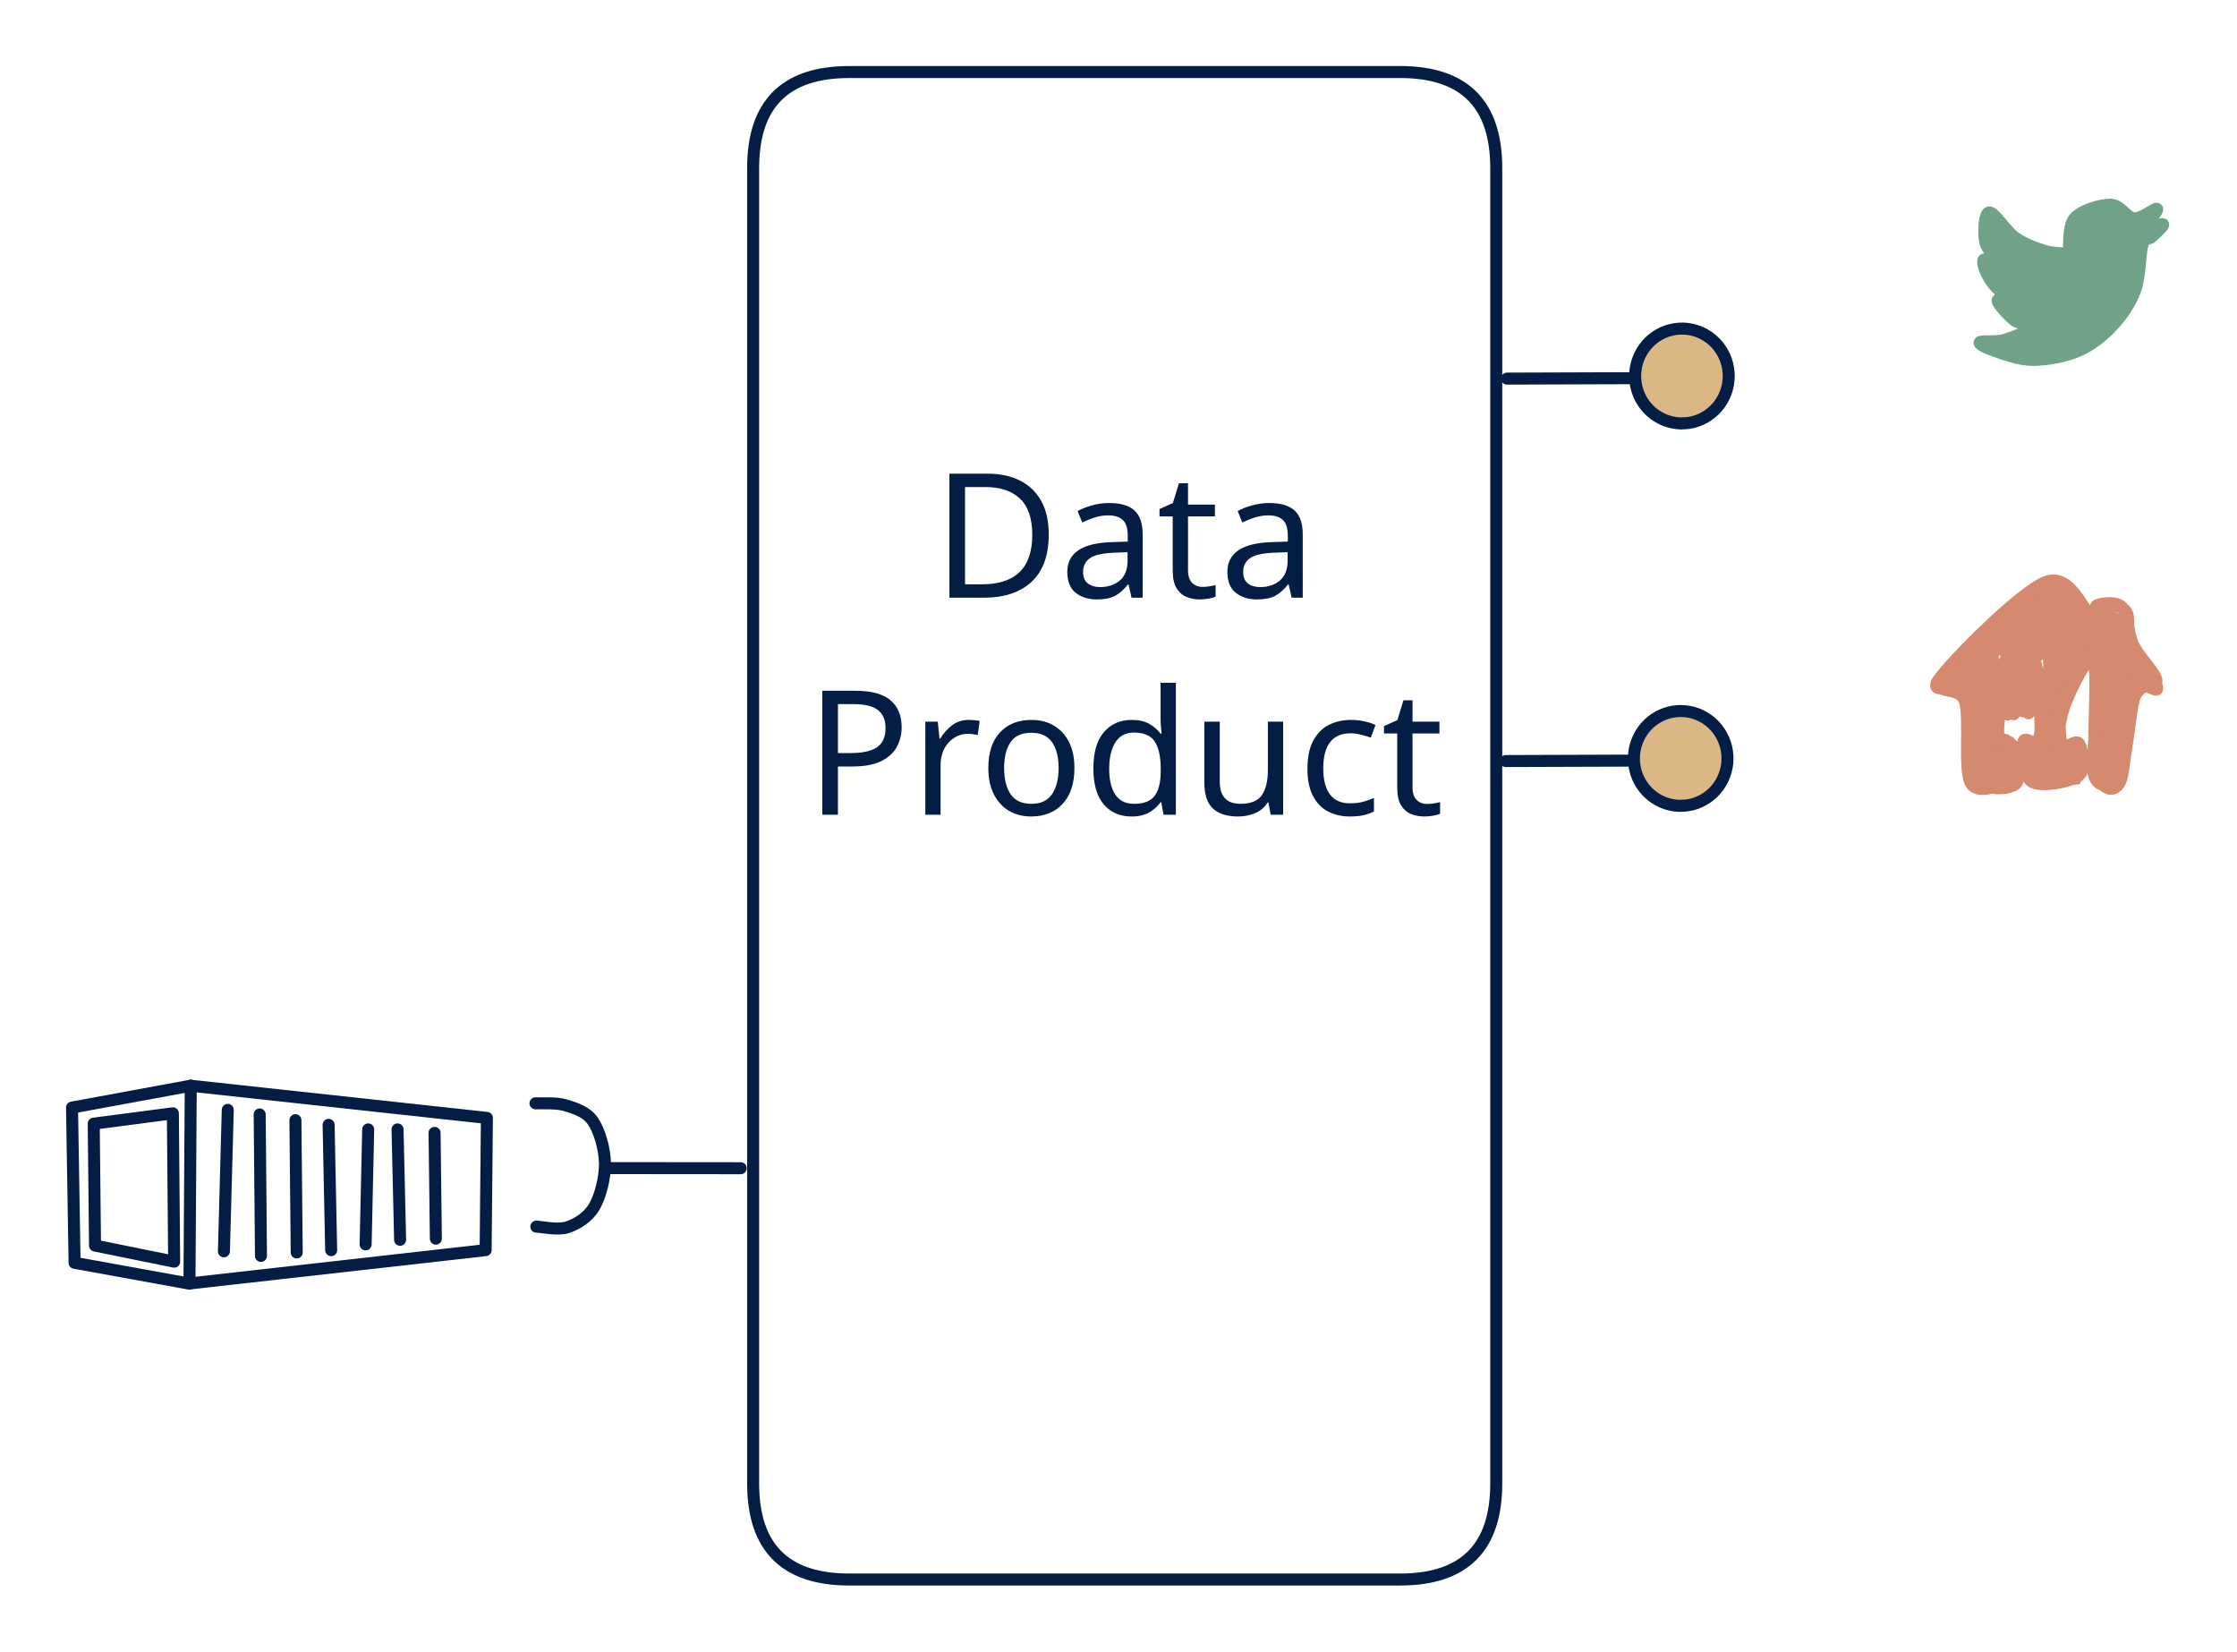
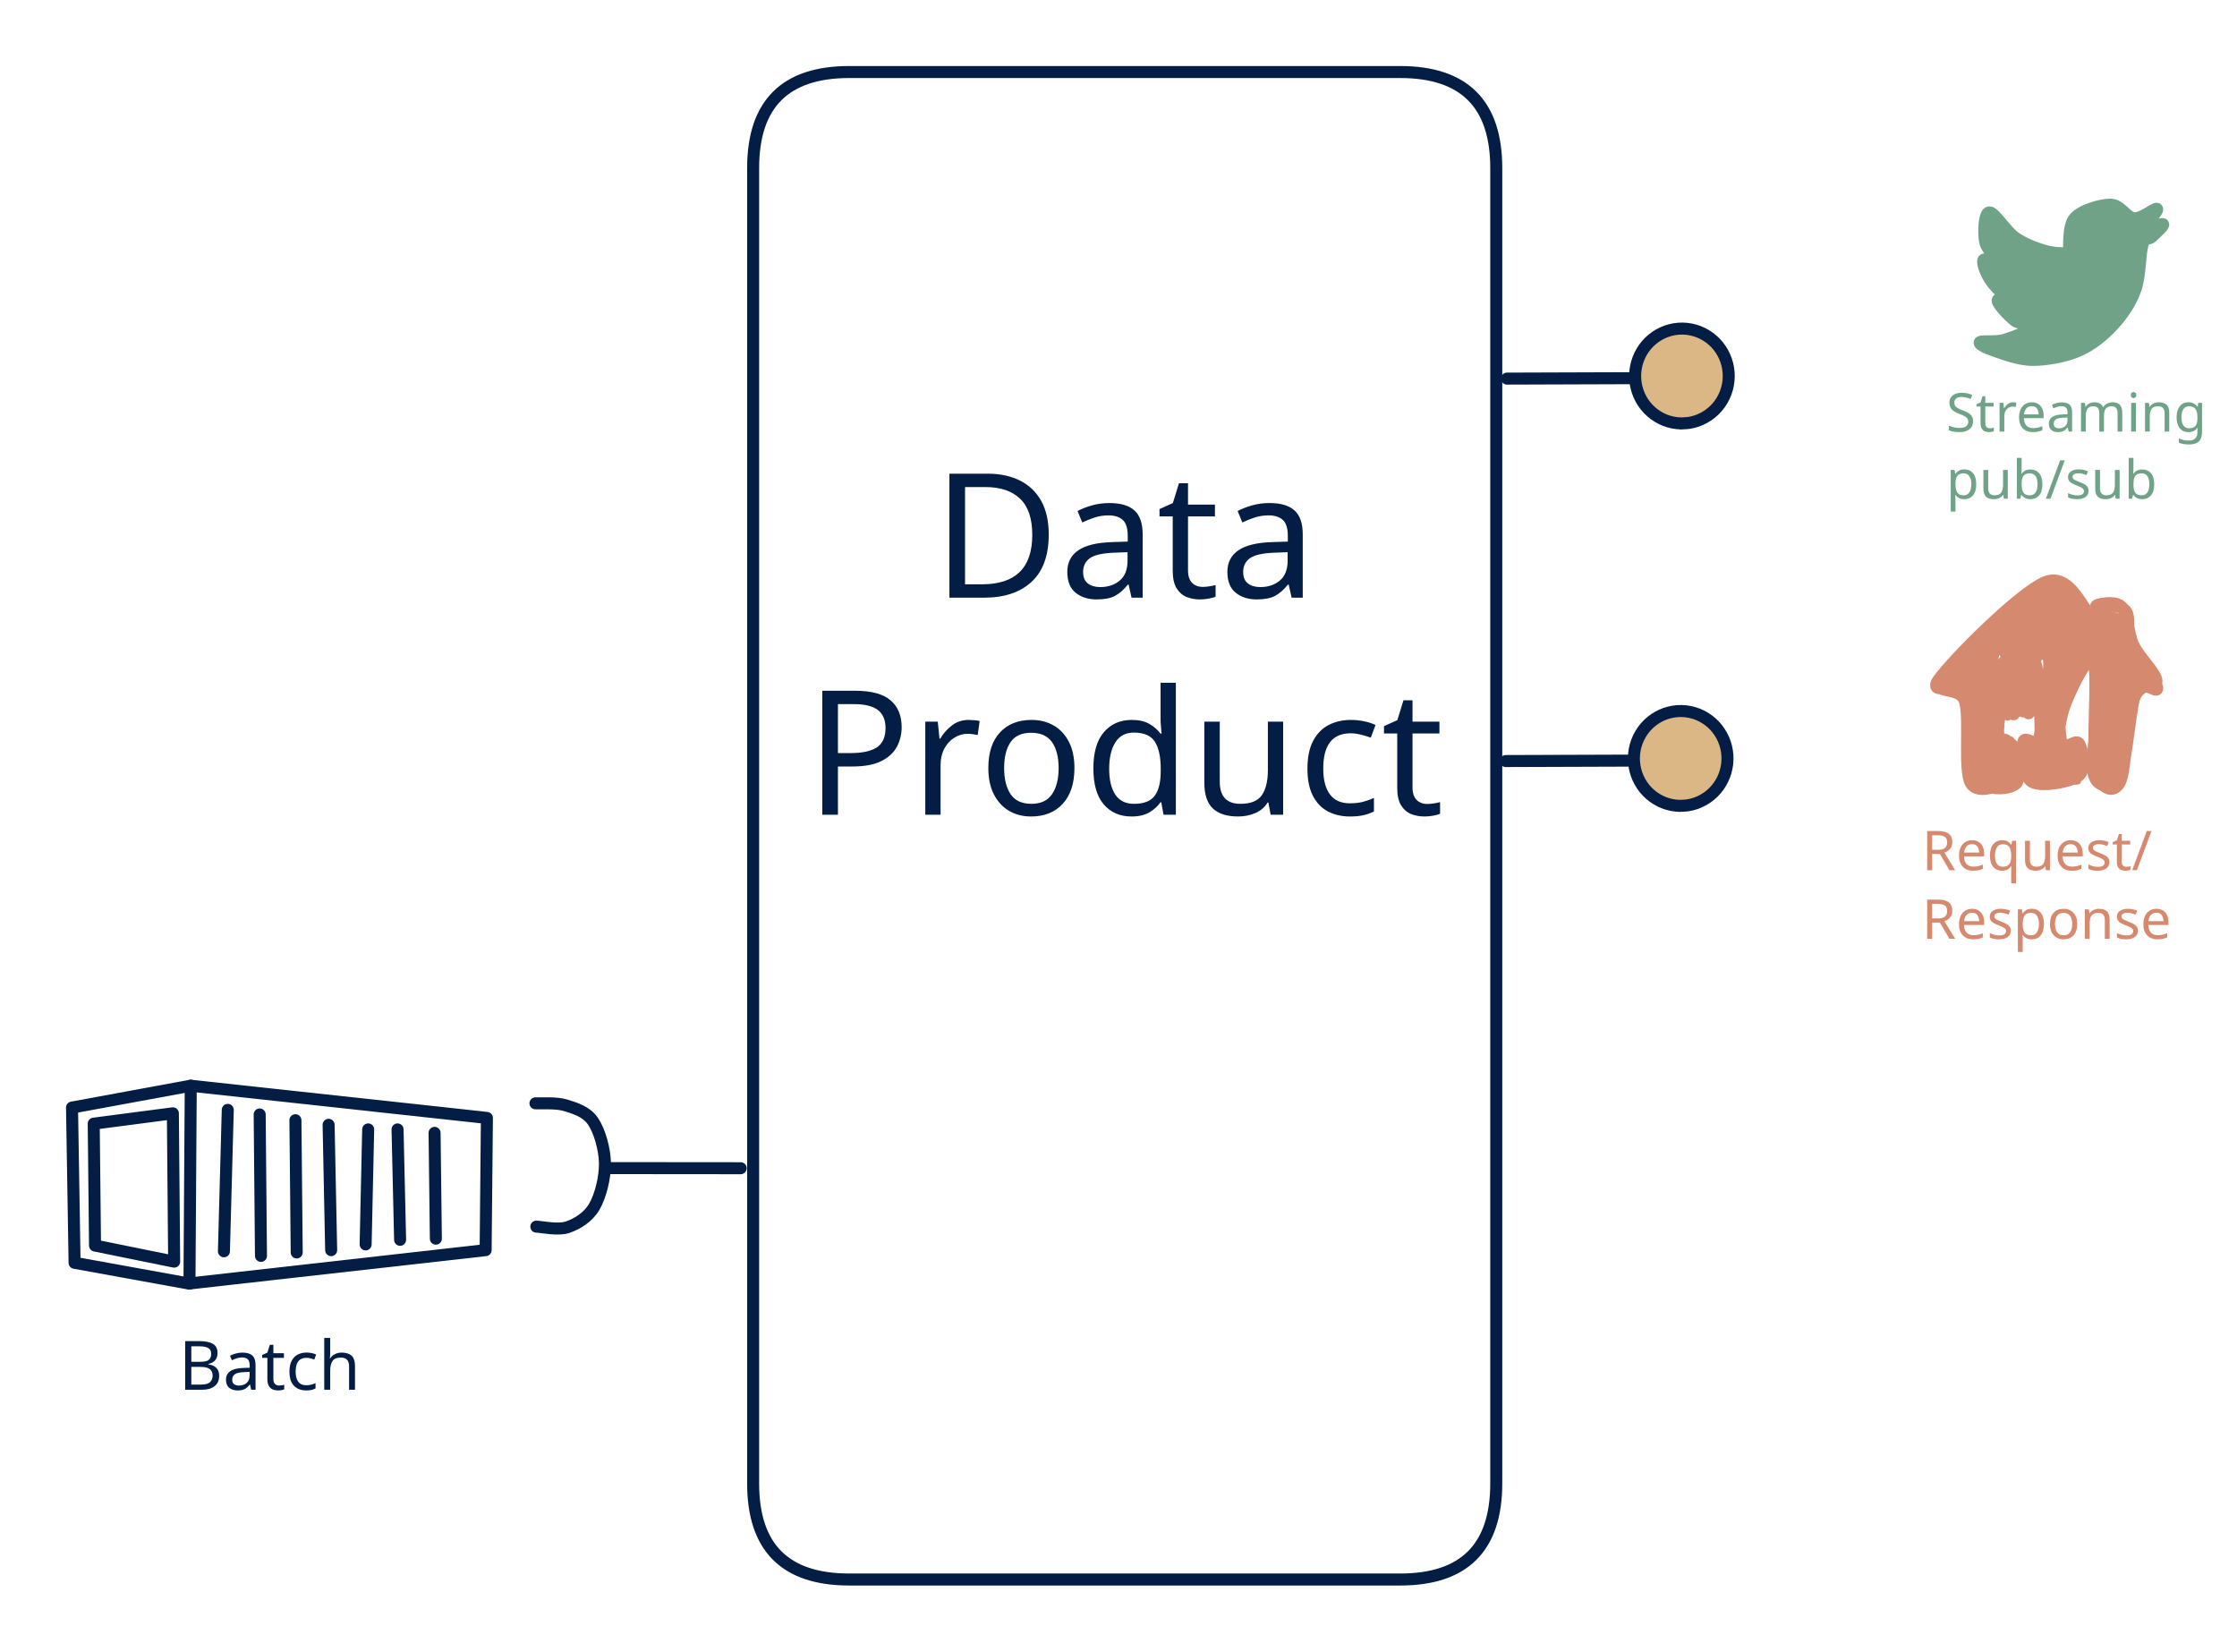
<svg xmlns="http://www.w3.org/2000/svg" version="1.1" viewBox="3001.583 3767.997 745.384 550.24" width="745.384" height="550.24">
  <g stroke-linecap="round">
    <g transform="translate(3032.814 4142.365) rotate(0 13.39865 21.26245)">
      <path d="M0 0 C0.11 10.7, 0.22 21.41, 0.43 40.61 M0 0 C0.1 9.41, 0.2 18.81, 0.43 40.61 M0.43 40.61 C9.65 42.49, 18.88 44.36, 26.8 45.97 M0.43 40.61 C6.85 41.92, 13.27 43.22, 26.8 45.97 M26.8 45.97 C26.64 27.51, 26.48 9.04, 26.37 -3.45 M26.8 45.97 C26.64 28.1, 26.49 10.22, 26.37 -3.45 M26.37 -3.45 C20.98 -2.74, 15.6 -2.04, 0 0 M26.37 -3.45 C18.06 -2.36, 9.74 -1.27, 0 0" stroke="#031d44" stroke-width="4" fill="none" />
    </g>
  </g>
  <g stroke-linecap="round">
    <g transform="translate(3025.583 4137.001) rotate(0 19.77896 25.68963)">
      <path d="M0 0 C0.34 20.4, 0.67 40.8, 0.85 51.72 M0 0 C0.25 15.23, 0.5 30.46, 0.85 51.72 M0.85 51.72 C10.36 53.44, 19.86 55.17, 39.13 58.66 M0.85 51.72 C10.71 53.51, 20.57 55.29, 39.13 58.66 M39.13 58.66 C39.26 39.23, 39.38 19.81, 39.56 -7.28 M39.13 58.66 C39.23 42.79, 39.34 26.92, 39.56 -7.28 M39.56 -7.28 C31.57 -5.81, 23.59 -4.34, 0 0 M39.56 -7.28 C27.17 -5, 14.78 -2.72, 0 0" stroke="#031d44" stroke-width="4" fill="none" />
    </g>
  </g>
  <g stroke-linecap="round">
    <g transform="translate(3065.141 4129.722) rotate(0 49.12839 32.94722)">
      <path d="M0 0 C28.77 3.13, 57.54 6.25, 98.68 10.73 M0 0 C25.11 2.73, 50.21 5.46, 98.68 10.73 M98.68 10.73 C98.57 22.14, 98.46 33.55, 98.26 54.78 M98.68 10.73 C98.58 21, 98.48 31.27, 98.26 54.78 M98.26 54.78 C63.99 58.64, 29.71 62.5, -0.43 65.89 M98.26 54.78 C61.68 58.9, 25.1 63.02, -0.43 65.89" stroke="#031d44" stroke-width="4" fill="none" />
    </g>
  </g>
  <g stroke-linecap="round">
    <g transform="translate(3077.477 4137.767) rotate(0 -0.6380311 23.56109)">
      <path d="M0 0 C-0.51 18.85, -1.02 37.7, -1.28 47.12 M0 0 C-0.33 12, -0.65 24.01, -1.28 47.12" stroke="#031d44" stroke-width="4" fill="none" />
    </g>
  </g>
  <g stroke-linecap="round">
    <g transform="translate(3088.11 4139.3) rotate(0 0.212677 23.56109)">
      <path d="M0 0 C0.11 11.9, 0.21 23.8, 0.43 47.12 M0 0 C0.1 10.57, 0.19 21.15, 0.43 47.12" stroke="#031d44" stroke-width="4" fill="none" />
    </g>
  </g>
  <g stroke-linecap="round">
    <g transform="translate(3100.02 4141.215) rotate(0 0.212677 22.02866)">
      <path d="M0 0 C0.11 11.73, 0.23 23.46, 0.43 44.06 M0 0 C0.14 14.61, 0.28 29.21, 0.43 44.06" stroke="#031d44" stroke-width="4" fill="none" />
    </g>
  </g>
  <g stroke-linecap="round">
    <g transform="translate(3111.079 4142.748) rotate(0 0.4253541 20.87934)">
      <path d="M0 0 C0.2 10.01, 0.41 20.03, 0.85 41.76 M0 0 C0.29 14.04, 0.57 28.07, 0.85 41.76" stroke="#031d44" stroke-width="4" fill="none" />
    </g>
  </g>
  <g stroke-linecap="round">
    <g transform="translate(3124.265 4144.28) rotate(0 -0.4253541 19.15536)">
      <path d="M0 0 C-0.3 13.4, -0.6 26.81, -0.85 38.31 M0 0 C-0.21 9.33, -0.41 18.66, -0.85 38.31" stroke="#031d44" stroke-width="4" fill="none" />
    </g>
  </g>
  <g stroke-linecap="round">
    <g transform="translate(3134.049 4144.28) rotate(0 0.4253541 18.38914)">
      <path d="M0 0 C0.21 9.13, 0.42 18.26, 0.85 36.78 M0 0 C0.22 9.47, 0.44 18.94, 0.85 36.78" stroke="#031d44" stroke-width="4" fill="none" />
    </g>
  </g>
  <g stroke-linecap="round">
    <g transform="translate(3146.384 4145.429) rotate(0 0.212677 17.62293)">
      <path d="M0 0 C0.11 9.13, 0.22 18.25, 0.43 35.25 M0 0 C0.1 8.22, 0.2 16.44, 0.43 35.25" stroke="#031d44" stroke-width="4" fill="none" />
    </g>
  </g>
  <g stroke-linecap="round" transform="translate(3252.535 3791.997) rotate(0 123.8051 251.1225)">
    <path d="M32 0 C96.87 0, 161.75 0, 215.61 0 M32 0 C99.19 0, 166.37 0, 215.61 0 M215.61 0 C236.94 0, 247.61 10.67, 247.61 32 M215.61 0 C236.94 0, 247.61 10.67, 247.61 32 M247.61 32 C247.61 120.45, 247.61 208.89, 247.61 470.24 M247.61 32 C247.61 169.23, 247.61 306.45, 247.61 470.24 M247.61 470.24 C247.61 491.58, 236.94 502.24, 215.61 502.24 M247.61 470.24 C247.61 491.58, 236.94 502.24, 215.61 502.24 M215.61 502.24 C157.19 502.24, 98.77 502.24, 32 502.24 M215.61 502.24 C176.84 502.24, 138.07 502.24, 32 502.24 M32 502.24 C10.67 502.24, 0 491.58, 0 470.24 M32 502.24 C10.67 502.24, 0 491.58, 0 470.24 M0 470.24 C0 353.53, 0 236.82, 0 32 M0 470.24 C0 320.56, 0 170.87, 0 32 M0 32 C0 10.67, 10.67 0, 32 0 M0 32 C0 10.67, 10.67 0, 32 0" stroke="#031d44" stroke-width="4" fill="none" />
  </g>
  <g stroke-linecap="round">
    <g transform="translate(3171.455 4144.886) rotate(269.5993 20.20242 11.50673)">
      <path d="M0 0 C-0.04 1.74, -1.34 7.21, -0.25 10.44 C0.83 13.66, 2.98 17.27, 6.52 19.37 C10.05 21.46, 16.21 23.05, 20.95 23.01 C25.69 22.98, 31.74 21.29, 34.97 19.13 C38.2 16.98, 39.33 13.27, 40.35 10.08 C41.37 6.89, 40.97 1.68, 41.09 0 M0 0 C-0.04 1.74, -1.34 7.21, -0.25 10.44 C0.83 13.66, 2.98 17.27, 6.52 19.37 C10.05 21.46, 16.21 23.05, 20.95 23.01 C25.69 22.98, 31.74 21.29, 34.97 19.13 C38.2 16.98, 39.33 13.27, 40.35 10.08 C41.37 6.89, 40.97 1.68, 41.09 0" stroke="#031d44" stroke-width="4" fill="none" />
    </g>
  </g>
  <g stroke-linecap="round">
    <g transform="translate(3226.361 4134.994) rotate(269.5993 -0.1761756 22.19813)">
      <path d="M0 0 C-0.06 7.4, -0.29 37, -0.35 44.4 M0 0 C-0.06 7.4, -0.29 37, -0.35 44.4" stroke="#031d44" stroke-width="4" fill="none" />
    </g>
  </g>
  <g stroke-linecap="round">
    <g transform="translate(3523.627 3873.755) rotate(90.96151 0.4103828 20.31395)">
      <path d="M0 0 C0.14 6.77, 0.68 33.86, 0.82 40.63 M0 0 C0.14 6.77, 0.68 33.86, 0.82 40.63" stroke="#031d44" stroke-width="4" fill="none" />
    </g>
  </g>
  <g stroke-linecap="round" transform="translate(3546.216 3877.675) rotate(90.96151 15.79974 15.59455)">
    <path d="M31.6 15.59 C31.6 16.5, 31.52 17.41, 31.36 18.3 C31.2 19.19, 30.96 20.08, 30.65 20.93 C30.33 21.78, 29.94 22.61, 29.48 23.39 C29.03 24.17, 28.49 24.93, 27.9 25.62 C27.32 26.31, 26.66 26.96, 25.96 27.54 C25.26 28.12, 24.49 28.65, 23.7 29.1 C22.91 29.55, 22.06 29.94, 21.2 30.25 C20.34 30.56, 19.44 30.8, 18.54 30.95 C17.64 31.11, 16.71 31.19, 15.8 31.19 C14.89 31.19, 13.96 31.11, 13.06 30.95 C12.16 30.8, 11.26 30.56, 10.4 30.25 C9.54 29.94, 8.69 29.55, 7.9 29.1 C7.11 28.65, 6.34 28.12, 5.64 27.54 C4.94 26.96, 4.28 26.31, 3.7 25.62 C3.11 24.93, 2.57 24.17, 2.12 23.39 C1.66 22.61, 1.27 21.78, 0.95 20.93 C0.64 20.08, 0.4 19.19, 0.24 18.3 C0.08 17.41, 0 16.5, 0 15.59 C0 14.69, 0.08 13.78, 0.24 12.89 C0.4 12, 0.64 11.11, 0.95 10.26 C1.27 9.41, 1.66 8.58, 2.12 7.8 C2.57 7.02, 3.11 6.26, 3.7 5.57 C4.28 4.88, 4.94 4.23, 5.64 3.65 C6.34 3.07, 7.11 2.54, 7.9 2.09 C8.69 1.64, 9.54 1.25, 10.4 0.94 C11.26 0.63, 12.16 0.39, 13.06 0.24 C13.96 0.08, 14.89 0, 15.8 0 C16.71 0, 17.64 0.08, 18.54 0.24 C19.44 0.39, 20.34 0.63, 21.2 0.94 C22.06 1.25, 22.91 1.64, 23.7 2.09 C24.49 2.54, 25.26 3.07, 25.96 3.65 C26.66 4.23, 27.32 4.88, 27.9 5.57 C28.49 6.26, 29.03 7.02, 29.48 7.8 C29.94 8.58, 30.33 9.41, 30.65 10.26 C30.96 11.11, 31.2 12, 31.36 12.89 C31.52 13.78, 31.56 15.14, 31.6 15.59 C31.64 16.05, 31.64 15.14, 31.6 15.59" stroke="none" stroke-width="0" fill="#dab785" />
    <path d="M31.6 15.59 C31.6 16.5, 31.52 17.41, 31.36 18.3 C31.2 19.19, 30.96 20.08, 30.65 20.93 C30.33 21.78, 29.94 22.61, 29.48 23.39 C29.03 24.17, 28.49 24.93, 27.9 25.62 C27.32 26.31, 26.66 26.96, 25.96 27.54 C25.26 28.12, 24.49 28.65, 23.7 29.1 C22.91 29.55, 22.06 29.94, 21.2 30.25 C20.34 30.56, 19.44 30.8, 18.54 30.95 C17.64 31.11, 16.71 31.19, 15.8 31.19 C14.89 31.19, 13.96 31.11, 13.06 30.95 C12.16 30.8, 11.26 30.56, 10.4 30.25 C9.54 29.94, 8.69 29.55, 7.9 29.1 C7.11 28.65, 6.34 28.12, 5.64 27.54 C4.94 26.96, 4.28 26.31, 3.7 25.62 C3.11 24.93, 2.57 24.17, 2.12 23.39 C1.66 22.61, 1.27 21.78, 0.95 20.93 C0.64 20.08, 0.4 19.19, 0.24 18.3 C0.08 17.41, 0 16.5, 0 15.59 C0 14.69, 0.08 13.78, 0.24 12.89 C0.4 12, 0.64 11.11, 0.95 10.26 C1.27 9.41, 1.66 8.58, 2.12 7.8 C2.57 7.02, 3.11 6.26, 3.7 5.57 C4.28 4.88, 4.94 4.23, 5.64 3.65 C6.34 3.07, 7.11 2.54, 7.9 2.09 C8.69 1.64, 9.54 1.25, 10.4 0.94 C11.26 0.63, 12.16 0.39, 13.06 0.24 C13.96 0.08, 14.89 0, 15.8 0 C16.71 0, 17.64 0.08, 18.54 0.24 C19.44 0.39, 20.34 0.63, 21.2 0.94 C22.06 1.25, 22.91 1.64, 23.7 2.09 C24.49 2.54, 25.26 3.07, 25.96 3.65 C26.66 4.23, 27.32 4.88, 27.9 5.57 C28.49 6.26, 29.03 7.02, 29.48 7.8 C29.94 8.58, 30.33 9.41, 30.65 10.26 C30.96 11.11, 31.2 12, 31.36 12.89 C31.52 13.78, 31.56 15.14, 31.6 15.59 C31.64 16.05, 31.64 15.14, 31.6 15.59" stroke="#031d44" stroke-width="4" fill="none" />
  </g>
  <g stroke-linecap="round">
    <g transform="translate(3523.213 4001.168) rotate(90.96151 0.4103828 20.31395)">
      <path d="M0 0 C0.14 6.77, 0.68 33.86, 0.82 40.63 M0 0 C0.14 6.77, 0.68 33.86, 0.82 40.63" stroke="#031d44" stroke-width="4" fill="none" />
    </g>
  </g>
  <g stroke-linecap="round" transform="translate(3545.803 4005.088) rotate(90.96151 15.79974 15.59455)">
    <path d="M31.6 15.59 C31.6 16.5, 31.52 17.41, 31.36 18.3 C31.2 19.19, 30.96 20.08, 30.65 20.93 C30.33 21.78, 29.94 22.61, 29.48 23.39 C29.03 24.17, 28.49 24.93, 27.9 25.62 C27.32 26.31, 26.66 26.96, 25.96 27.54 C25.26 28.12, 24.49 28.65, 23.7 29.1 C22.91 29.55, 22.06 29.94, 21.2 30.25 C20.34 30.56, 19.44 30.8, 18.54 30.95 C17.64 31.11, 16.71 31.19, 15.8 31.19 C14.89 31.19, 13.96 31.11, 13.06 30.95 C12.16 30.8, 11.26 30.56, 10.4 30.25 C9.54 29.94, 8.69 29.55, 7.9 29.1 C7.11 28.65, 6.34 28.12, 5.64 27.54 C4.94 26.96, 4.28 26.31, 3.7 25.62 C3.11 24.93, 2.57 24.17, 2.12 23.39 C1.66 22.61, 1.27 21.78, 0.95 20.93 C0.64 20.08, 0.4 19.19, 0.24 18.3 C0.08 17.41, 0 16.5, 0 15.59 C0 14.69, 0.08 13.78, 0.24 12.89 C0.4 12, 0.64 11.11, 0.95 10.26 C1.27 9.41, 1.66 8.58, 2.12 7.8 C2.57 7.02, 3.11 6.26, 3.7 5.57 C4.28 4.88, 4.94 4.23, 5.64 3.65 C6.34 3.07, 7.11 2.54, 7.9 2.09 C8.69 1.64, 9.54 1.25, 10.4 0.94 C11.26 0.63, 12.16 0.39, 13.06 0.24 C13.96 0.08, 14.89 0, 15.8 0 C16.71 0, 17.64 0.08, 18.54 0.24 C19.44 0.39, 20.34 0.63, 21.2 0.94 C22.06 1.25, 22.91 1.64, 23.7 2.09 C24.49 2.54, 25.26 3.07, 25.96 3.65 C26.66 4.23, 27.32 4.88, 27.9 5.57 C28.49 6.26, 29.03 7.02, 29.48 7.8 C29.94 8.58, 30.33 9.41, 30.65 10.26 C30.96 11.11, 31.2 12, 31.36 12.89 C31.52 13.78, 31.56 15.14, 31.6 15.59 C31.64 16.05, 31.64 15.14, 31.6 15.59" stroke="none" stroke-width="0" fill="#dab785" />
    <path d="M31.6 15.59 C31.6 16.5, 31.52 17.41, 31.36 18.3 C31.2 19.19, 30.96 20.08, 30.65 20.93 C30.33 21.78, 29.94 22.61, 29.48 23.39 C29.03 24.17, 28.49 24.93, 27.9 25.62 C27.32 26.31, 26.66 26.96, 25.96 27.54 C25.26 28.12, 24.49 28.65, 23.7 29.1 C22.91 29.55, 22.06 29.94, 21.2 30.25 C20.34 30.56, 19.44 30.8, 18.54 30.95 C17.64 31.11, 16.71 31.19, 15.8 31.19 C14.89 31.19, 13.96 31.11, 13.06 30.95 C12.16 30.8, 11.26 30.56, 10.4 30.25 C9.54 29.94, 8.69 29.55, 7.9 29.1 C7.11 28.65, 6.34 28.12, 5.64 27.54 C4.94 26.96, 4.28 26.31, 3.7 25.62 C3.11 24.93, 2.57 24.17, 2.12 23.39 C1.66 22.61, 1.27 21.78, 0.95 20.93 C0.64 20.08, 0.4 19.19, 0.24 18.3 C0.08 17.41, 0 16.5, 0 15.59 C0 14.69, 0.08 13.78, 0.24 12.89 C0.4 12, 0.64 11.11, 0.95 10.26 C1.27 9.41, 1.66 8.58, 2.12 7.8 C2.57 7.02, 3.11 6.26, 3.7 5.57 C4.28 4.88, 4.94 4.23, 5.64 3.65 C6.34 3.07, 7.11 2.54, 7.9 2.09 C8.69 1.64, 9.54 1.25, 10.4 0.94 C11.26 0.63, 12.16 0.39, 13.06 0.24 C13.96 0.08, 14.89 0, 15.8 0 C16.71 0, 17.64 0.08, 18.54 0.24 C19.44 0.39, 20.34 0.63, 21.2 0.94 C22.06 1.25, 22.91 1.64, 23.7 2.09 C24.49 2.54, 25.26 3.07, 25.96 3.65 C26.66 4.23, 27.32 4.88, 27.9 5.57 C28.49 6.26, 29.03 7.02, 29.48 7.8 C29.94 8.58, 30.33 9.41, 30.65 10.26 C30.96 11.11, 31.2 12, 31.36 12.89 C31.52 13.78, 31.56 15.14, 31.6 15.59 C31.64 16.05, 31.64 15.14, 31.6 15.59" stroke="#031d44" stroke-width="4" fill="none" />
  </g>
  <g stroke-linecap="round">
    <g transform="translate(3690.898 3852.514) rotate(0 0.8961443 9.527954)" fill-rule="evenodd">
      <path d="M0 0 C0.32 -1.97, -0.4 -9.07, 1.93 -11.8 C4.25 -14.52, 10.62 -16.33, 13.92 -16.33 C17.23 -16.33, 19.21 -12.02, 21.77 -11.8 C24.34 -11.57, 28.51 -15.15, 29.33 -14.97 C30.14 -14.8, 27.6 -11.95, 26.66 -10.74 C25.72 -9.53, 22.91 -7.86, 23.7 -7.71 C24.49 -7.56, 30.74 -10.18, 31.4 -9.83 C32.07 -9.48, 28.84 -6.73, 27.7 -5.6 C26.56 -4.46, 25.5 -5.95, 24.59 -3.02 C23.68 -0.1, 23.85 7.49, 22.22 11.95 C20.59 16.41, 17.97 20.34, 14.81 23.74 C11.65 27.15, 7.73 30.42, 3.26 32.36 C-1.21 34.31, -7.33 35.39, -12 35.39 C-16.66 35.39, -21.8 33.35, -24.74 32.36 C-27.67 31.38, -30.17 30.1, -29.63 29.49 C-29.08 28.89, -24.39 29.57, -21.48 28.74 C-18.57 27.9, -12.71 25.58, -12.15 24.5 C-11.58 23.42, -16.15 23.72, -18.07 22.23 C-20 20.74, -23.75 16.76, -23.7 15.58 C-23.65 14.39, -17.9 15.65, -17.78 15.12 C-17.65 14.59, -21.4 13.74, -22.96 12.4 C-24.51 11.07, -26.22 8.85, -27.11 7.11 C-28 5.37, -29.01 2.5, -28.29 1.97 C-27.58 1.44, -22.89 4.92, -22.81 3.93 C-22.74 2.95, -27.23 -0.98, -27.85 -3.93 C-28.46 -6.88, -28.19 -13.54, -26.51 -13.76 C-24.84 -13.99, -20.89 -7.44, -17.78 -5.29 C-14.66 -3.15, -10.81 -1.79, -7.85 -0.91 C-4.89 -0.03, -1.31 -0.15, 0 0" stroke="none" stroke-width="0" fill="#70a288" fill-rule="evenodd" />
      <path d="M0 0 C0.32 -1.97, -0.4 -9.07, 1.93 -11.8 C4.25 -14.52, 10.62 -16.33, 13.92 -16.33 C17.23 -16.33, 19.21 -12.02, 21.77 -11.8 C24.34 -11.57, 28.51 -15.15, 29.33 -14.97 C30.14 -14.8, 27.6 -11.95, 26.66 -10.74 C25.72 -9.53, 22.91 -7.86, 23.7 -7.71 C24.49 -7.56, 30.74 -10.18, 31.4 -9.83 C32.07 -9.48, 28.84 -6.73, 27.7 -5.6 C26.56 -4.46, 25.5 -5.95, 24.59 -3.02 C23.68 -0.1, 23.85 7.49, 22.22 11.95 C20.59 16.41, 17.97 20.34, 14.81 23.74 C11.65 27.15, 7.73 30.42, 3.26 32.36 C-1.21 34.31, -7.33 35.39, -12 35.39 C-16.66 35.39, -21.8 33.35, -24.74 32.36 C-27.67 31.38, -30.17 30.1, -29.63 29.49 C-29.08 28.89, -24.39 29.57, -21.48 28.74 C-18.57 27.9, -12.71 25.58, -12.15 24.5 C-11.58 23.42, -16.15 23.72, -18.07 22.23 C-20 20.74, -23.75 16.76, -23.7 15.58 C-23.65 14.39, -17.9 15.65, -17.78 15.12 C-17.65 14.59, -21.4 13.74, -22.96 12.4 C-24.51 11.07, -26.22 8.85, -27.11 7.11 C-28 5.37, -29.01 2.5, -28.29 1.97 C-27.58 1.44, -22.89 4.92, -22.81 3.93 C-22.74 2.95, -27.23 -0.98, -27.85 -3.93 C-28.46 -6.88, -28.19 -13.54, -26.51 -13.76 C-24.84 -13.99, -20.89 -7.44, -17.78 -5.29 C-14.66 -3.15, -10.81 -1.79, -7.85 -0.91 C-4.89 -0.03, -1.31 -0.15, 0 0 M0 0 C0.32 -1.97, -0.4 -9.07, 1.93 -11.8 C4.25 -14.52, 10.62 -16.33, 13.92 -16.33 C17.23 -16.33, 19.21 -12.02, 21.77 -11.8 C24.34 -11.57, 28.51 -15.15, 29.33 -14.97 C30.14 -14.8, 27.6 -11.95, 26.66 -10.74 C25.72 -9.53, 22.91 -7.86, 23.7 -7.71 C24.49 -7.56, 30.74 -10.18, 31.4 -9.83 C32.07 -9.48, 28.84 -6.73, 27.7 -5.6 C26.56 -4.46, 25.5 -5.95, 24.59 -3.02 C23.68 -0.1, 23.85 7.49, 22.22 11.95 C20.59 16.41, 17.97 20.34, 14.81 23.74 C11.65 27.15, 7.73 30.42, 3.26 32.36 C-1.21 34.31, -7.33 35.39, -12 35.39 C-16.66 35.39, -21.8 33.35, -24.74 32.36 C-27.67 31.38, -30.17 30.1, -29.63 29.49 C-29.08 28.89, -24.39 29.57, -21.48 28.74 C-18.57 27.9, -12.71 25.58, -12.15 24.5 C-11.58 23.42, -16.15 23.72, -18.07 22.23 C-20 20.74, -23.75 16.76, -23.7 15.58 C-23.65 14.39, -17.9 15.65, -17.78 15.12 C-17.65 14.59, -21.4 13.74, -22.96 12.4 C-24.51 11.07, -26.22 8.85, -27.11 7.11 C-28 5.37, -29.01 2.5, -28.29 1.97 C-27.58 1.44, -22.89 4.92, -22.81 3.93 C-22.74 2.95, -27.23 -0.98, -27.85 -3.93 C-28.46 -6.88, -28.19 -13.54, -26.51 -13.76 C-24.84 -13.99, -20.89 -7.44, -17.78 -5.29 C-14.66 -3.15, -10.81 -1.79, -7.85 -0.91 C-4.89 -0.03, -1.31 -0.15, 0 0" stroke="#70a288" stroke-width="4" fill="none" />
    </g>
  </g>
  <g stroke-linecap="round">
    <g transform="translate(3671.023 4015.984) rotate(0 12.53309 -19.86048)" fill-rule="evenodd">
      <path d="M-0.48 2.24 C-0.16 4.15, 4.37 10.81, 2.58 12.02 C0.78 13.23, -7.95 14.18, -11.24 9.52 C-14.53 4.86, -14.87 -10.55, -17.16 -15.93 C-19.45 -21.32, -29.52 -16.81, -24.99 -22.8 C-20.46 -28.79, 1.2 -48.37, 10.05 -51.86 C18.9 -55.36, 25.08 -44.89, 28.1 -43.78 C31.13 -42.67, 26.54 -45.38, 28.18 -45.21 C29.83 -45.04, 36.14 -44.55, 37.97 -42.76 C39.8 -40.98, 37.12 -38.4, 39.16 -34.5 C41.2 -30.59, 49.47 -22.63, 50.2 -19.34 C50.93 -16.04, 45.73 -20.08, 43.52 -14.72 C41.3 -9.36, 39.81 8.78, 36.91 12.84 C34 16.9, 27.4 16.79, 26.08 9.64 C24.76 2.49, 30.51 -25.71, 28.99 -30.06 C27.48 -34.42, 18.72 -21.72, 17.01 -16.47 C15.3 -11.22, 18.18 -1.89, 18.75 1.44 C19.31 4.76, 19.65 1.53, 20.42 3.5 C21.19 5.48, 25.57 12.34, 23.38 13.27 C21.19 14.19, 10.14 11.08, 7.29 9.07 C4.43 7.06, 6.04 3.55, 6.26 1.22 C6.48 -1.11, 7.78 -0.03, 8.61 -4.93 C9.44 -9.83, 12.02 -26.93, 11.22 -28.17 C10.43 -29.42, 5.16 -12.2, 3.84 -12.42 C2.52 -12.64, 4 -29.47, 3.31 -29.47 C2.62 -29.48, 0.81 -12.42, -0.29 -12.45 C-1.38 -12.48, -2.48 -31.23, -3.26 -29.66 C-4.04 -28.08, -5.42 -7.55, -4.98 -3.01 C-4.55 1.54, -1.57 -2.63, -0.64 -2.39" stroke="none" stroke-width="0" fill="#d5896f" fill-rule="evenodd" />
      <path d="M1.01 0.18 C1.12 2.17, 2.36 9.2, 0.07 11.32 C-2.22 13.45, -10.29 17.18, -12.74 12.93 C-15.2 8.67, -13.03 -8.31, -14.65 -14.18 C-16.27 -20.05, -26.76 -15.88, -22.46 -22.3 C-18.16 -28.72, 2.84 -49.47, 11.14 -52.72 C19.44 -55.98, 24.22 -42.96, 27.35 -41.82 C30.47 -40.69, 27.95 -45.48, 29.87 -45.92 C31.79 -46.36, 37.07 -46.68, 38.85 -44.46 C40.62 -42.24, 38.77 -36.85, 40.52 -32.59 C42.27 -28.32, 49.05 -21.36, 49.35 -18.84 C49.65 -16.33, 44.34 -22.34, 42.3 -17.52 C40.25 -12.7, 39.26 5.75, 37.08 10.1 C34.9 14.45, 30.68 15.22, 29.21 8.56 C27.73 1.9, 30.11 -25.98, 28.22 -29.88 C26.33 -33.78, 19.66 -19.83, 17.88 -14.84 C16.09 -9.85, 16.92 -2.82, 17.52 0.05 C18.13 2.91, 20.92 0.57, 21.52 2.36 C22.12 4.15, 23.51 9.37, 21.14 10.79 C18.77 12.21, 9.81 12.65, 7.3 10.9 C4.78 9.15, 5.55 2.37, 6.07 0.3 C6.59 -1.76, 9.94 3, 10.41 -1.48 C10.87 -5.96, 9.5 -25.1, 8.85 -26.57 C8.2 -28.05, 7.25 -10.34, 6.5 -10.32 C5.74 -10.29, 5.14 -26.48, 4.32 -26.43 C3.49 -26.38, 2.55 -9.86, 1.52 -10.01 C0.49 -10.16, -0.84 -28.45, -1.86 -27.33 C-2.89 -26.21, -4.82 -7.94, -4.62 -3.29 C-4.42 1.36, -1.5 0.18, -0.67 0.56 M0.08 -0.76 C0.63 1.49, 4.2 10.95, 2.45 12.94 C0.71 14.94, -7.66 16.07, -10.4 11.2 C-13.15 6.33, -11.86 -10.8, -14.01 -16.28 C-16.16 -21.75, -27.67 -15.37, -23.33 -21.66 C-18.98 -27.95, 3.55 -50.54, 12.05 -54.02 C20.55 -57.51, 24.76 -43.84, 27.66 -42.58 C30.56 -41.31, 27.78 -45.92, 29.45 -46.43 C31.12 -46.94, 35.7 -47.84, 37.69 -45.61 C39.68 -43.39, 39.5 -37.18, 41.4 -33.09 C43.31 -29, 49.14 -23.58, 49.12 -21.09 C49.1 -18.61, 43.3 -23.74, 41.29 -18.17 C39.28 -12.59, 39.11 7.94, 37.04 12.38 C34.98 16.81, 30.39 15.07, 28.91 8.46 C27.42 1.84, 29.8 -23.58, 28.14 -27.32 C26.47 -31.06, 20.82 -18.62, 18.91 -13.99 C17 -9.37, 15.94 -1.83, 16.67 0.45 C17.4 2.73, 22.2 -1.96, 23.29 -0.3 C24.38 1.36, 25.83 8.29, 23.21 10.42 C20.58 12.55, 10.62 14.35, 7.55 12.46 C4.48 10.57, 4.24 1.54, 4.77 -0.9 C5.31 -3.35, 10.1 2.14, 10.76 -2.21 C11.43 -6.55, 9.76 -25.53, 8.75 -26.98 C7.74 -28.44, 5.72 -10.57, 4.7 -10.94 C3.69 -11.31, 3.52 -29.38, 2.65 -29.2 C1.79 -29.03, 0.04 -10.21, -0.48 -9.92 C-0.99 -9.63, 0.11 -28.32, -0.42 -27.46 C-0.95 -26.6, -3.58 -9.11, -3.66 -4.74 C-3.74 -0.37, -1.29 -2.15, -0.91 -1.23" stroke="#d5896f" stroke-width="4" fill="none" />
    </g>
  </g>
  <text x="3376.340" y="3967.127" font-family="Excalifont, Xiaolai, sans-serif, Segoe UI Emoji" font-size="57.854px" fill="#031d44" text-anchor="middle" style="white-space: pre;" direction="ltr" dominant-baseline="alphabetic">Data </text>
  <text x="3376.340" y="4039.447" font-family="Excalifont, Xiaolai, sans-serif, Segoe UI Emoji" font-size="57.854px" fill="#031d44" text-anchor="middle" style="white-space: pre;" direction="ltr" dominant-baseline="alphabetic">Product</text>
+   <g transform="translate(3650.065 3896.039) rotate(0 41.53375 22.34799)">
+     <text x="0" y="15.751" font-family="Excalifont, Xiaolai, sans-serif, Segoe UI Emoji" font-size="17.878px" fill="#70a288" text-anchor="start" style="white-space: pre;" direction="ltr" dominant-baseline="alphabetic">Streaming</text>
+     <text x="0" y="38.099" font-family="Excalifont, Xiaolai, sans-serif, Segoe UI Emoji" font-size="17.878px" fill="#70a288" text-anchor="start" style="white-space: pre;" direction="ltr" dominant-baseline="alphabetic">pub/sub</text>
+   </g>
+   <g transform="translate(3641.968 4041.806) rotate(0 41.674 22.8513)">
+     <text x="0" y="16.106" font-family="Excalifont, Xiaolai, sans-serif, Segoe UI Emoji" font-size="18.281px" fill="#d5896f" text-anchor="start" style="white-space: pre;" direction="ltr" dominant-baseline="alphabetic">Request/</text>
+     <text x="0" y="38.957" font-family="Excalifont, Xiaolai, sans-serif, Segoe UI Emoji" font-size="18.281px" fill="#d5896f" text-anchor="start" style="white-space: pre;" direction="ltr" dominant-baseline="alphabetic">Response</text>
+   </g>
+   <g transform="translate(3061.08 4211.007) rotate(0 33.62371 14.19388)">
+     <text x="0" y="20.008" font-family="Excalifont, Xiaolai, sans-serif, Segoe UI Emoji" font-size="22.71px" fill="#031d44" text-anchor="start" style="white-space: pre;" direction="ltr" dominant-baseline="alphabetic">Batch</text>
+   </g>
</svg>
